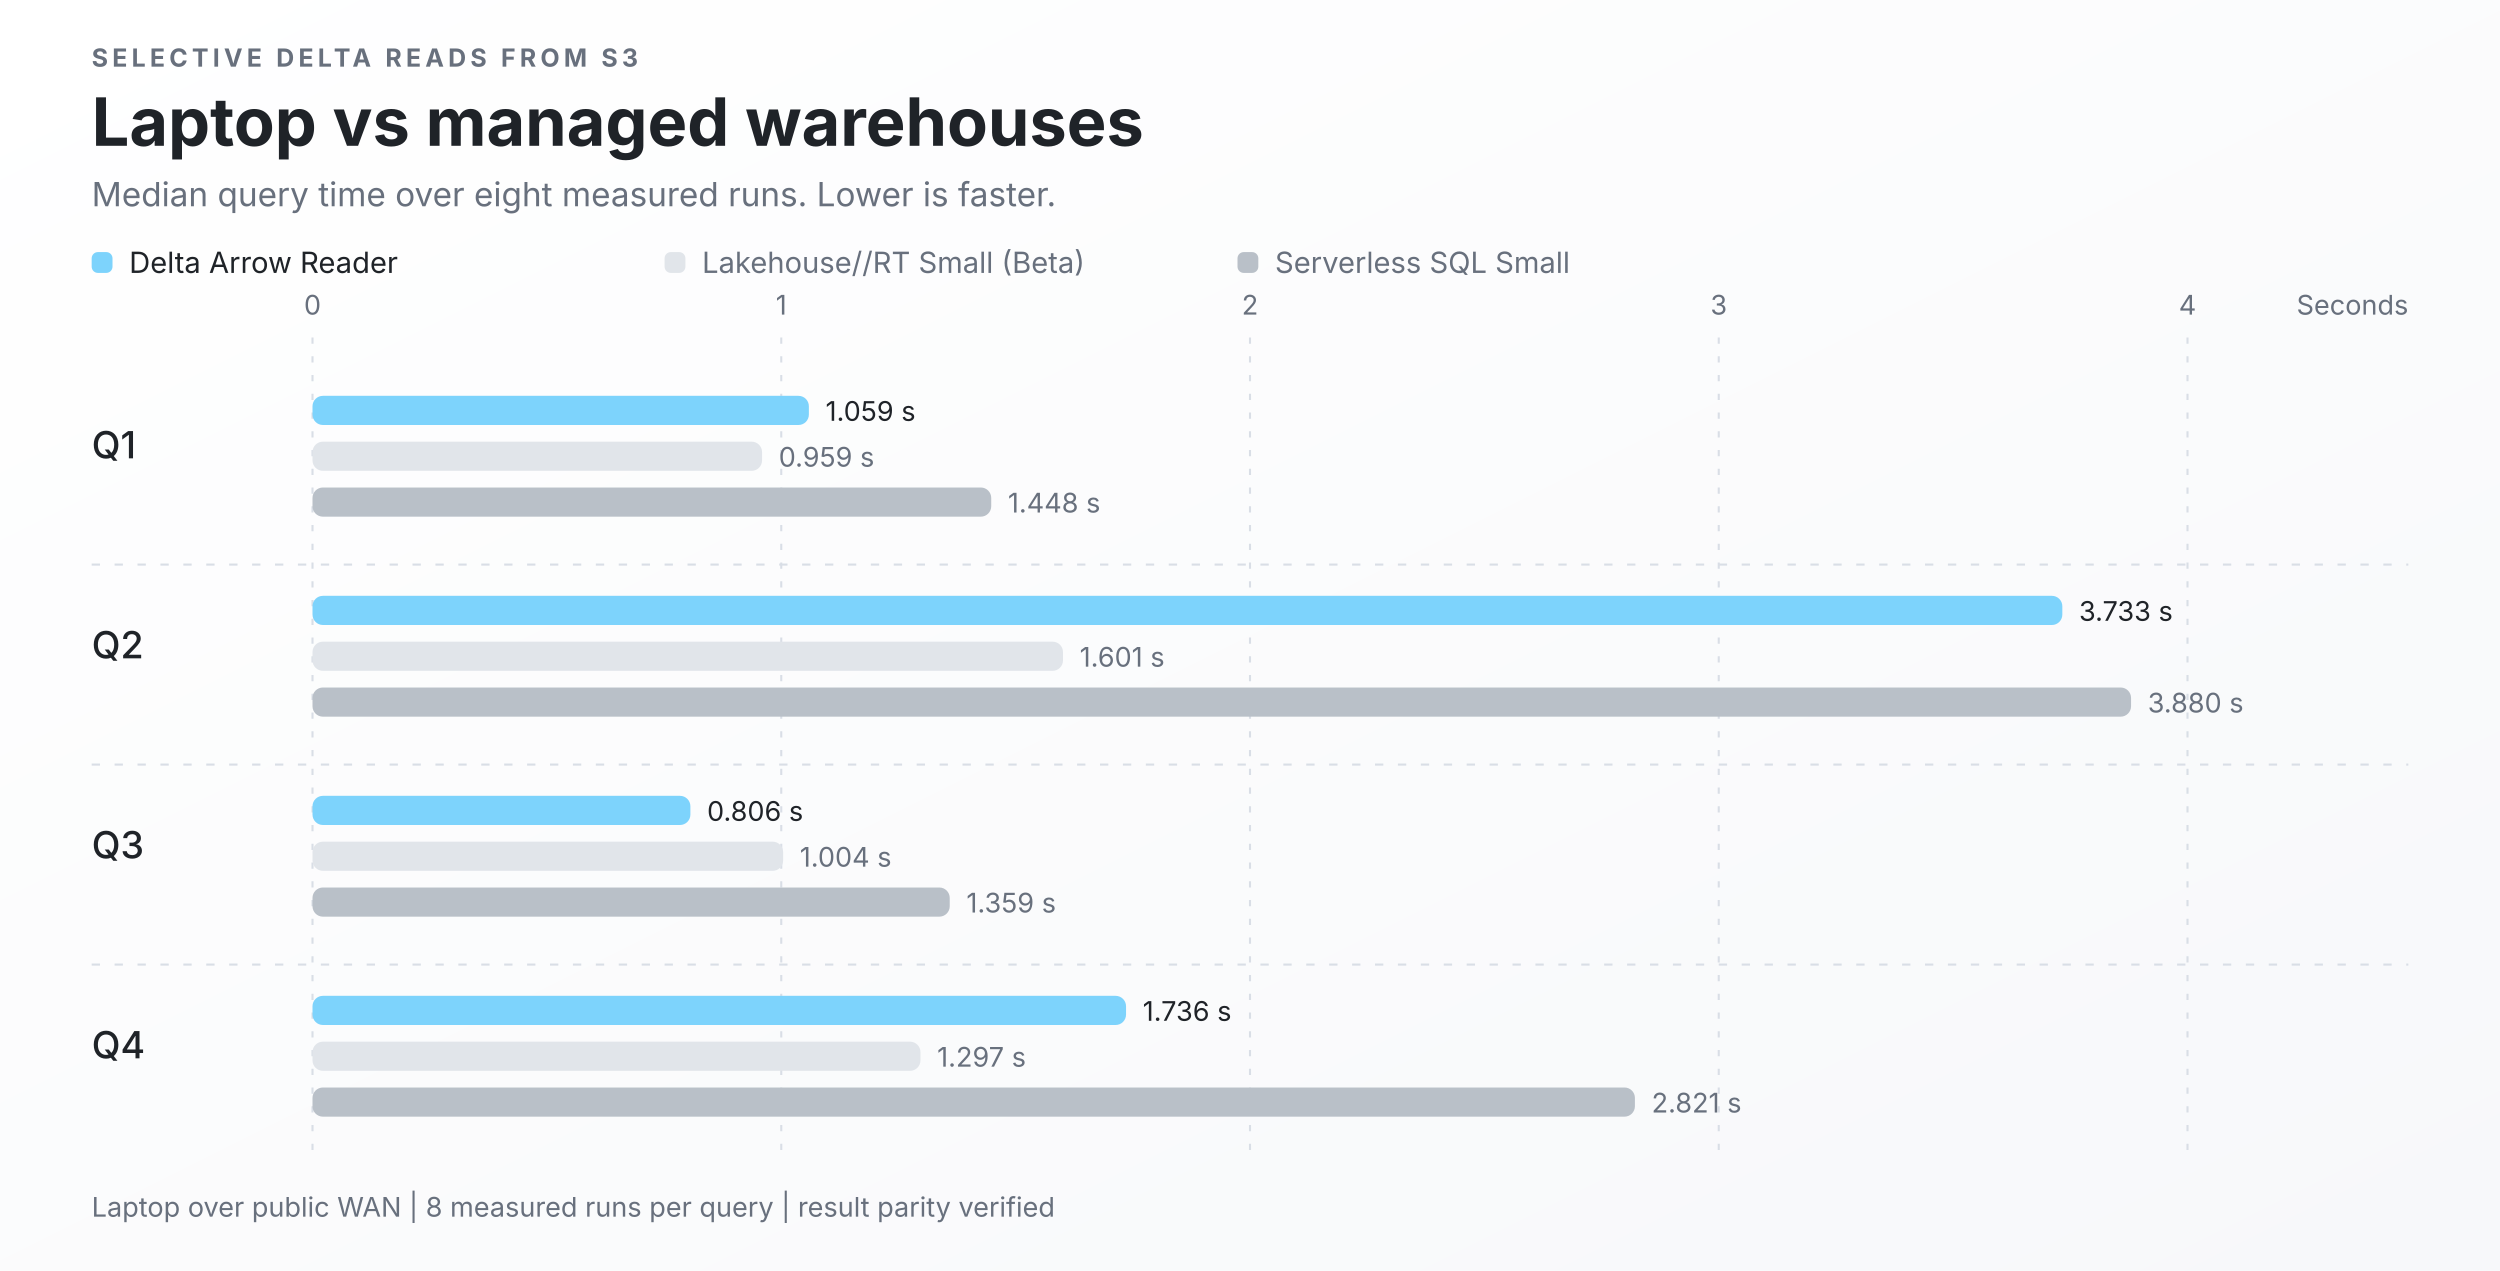
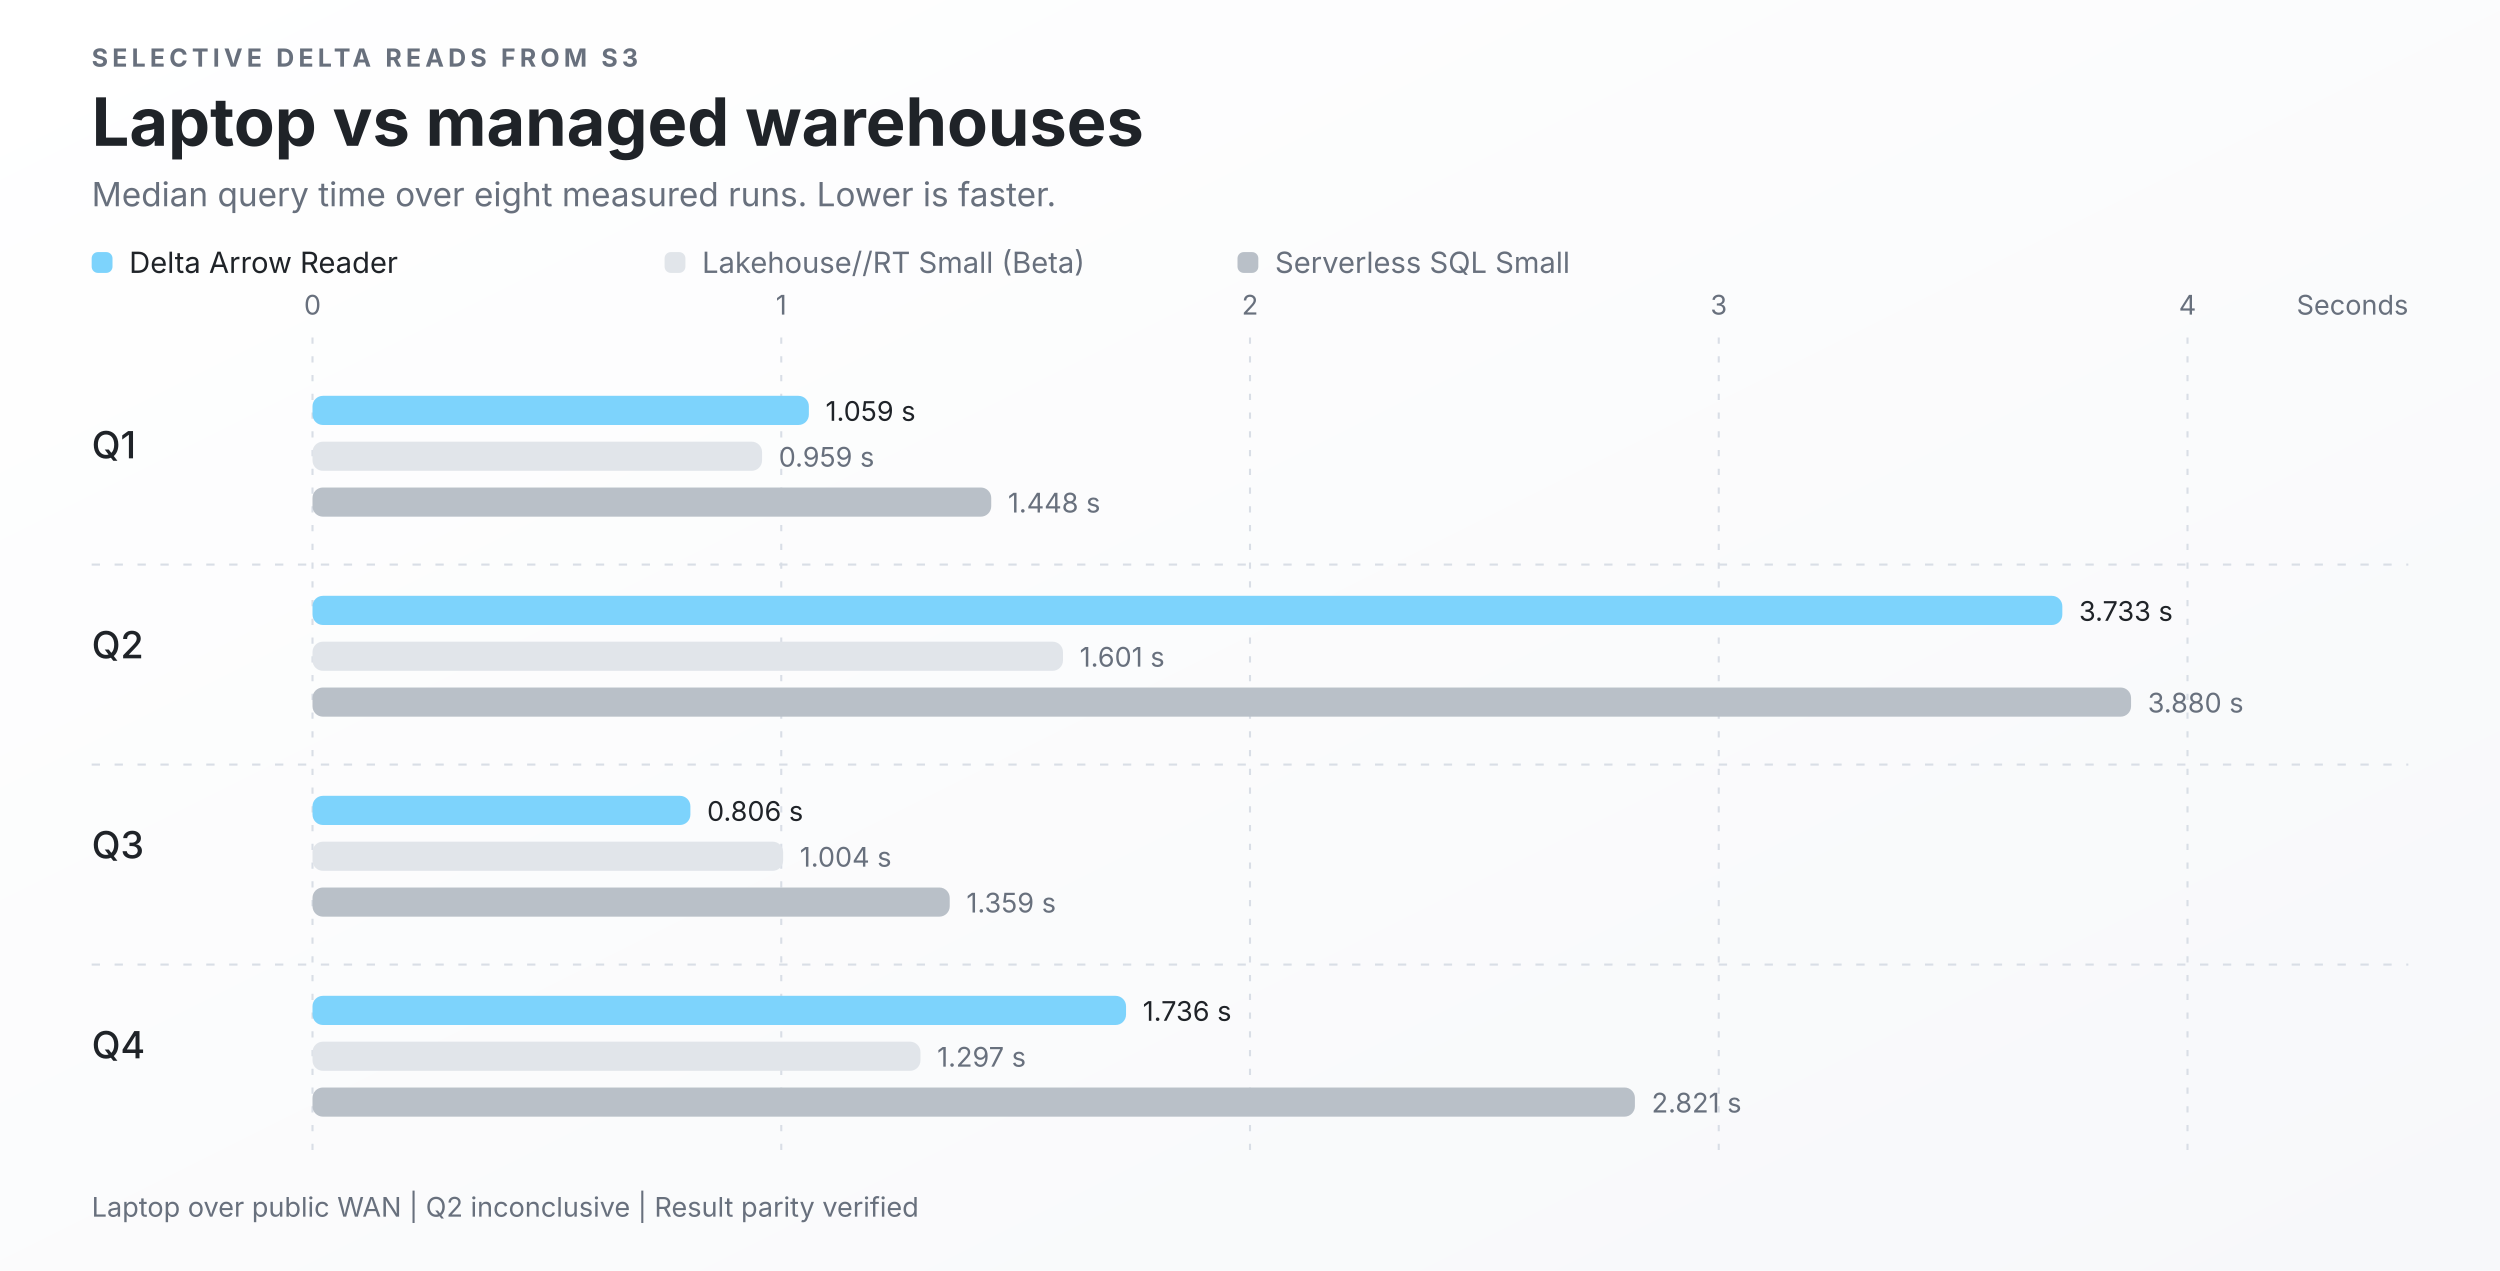
<svg xmlns="http://www.w3.org/2000/svg" width="1200" height="610" viewBox="0 0 1200 610" role="img" aria-labelledby="title description">
  <style>text{font-family:Inter,ui-sans-serif,-apple-system,BlinkMacSystemFont,"Segoe UI",sans-serif;font-variant-numeric:tabular-nums}</style>
  <defs>
    <linearGradient id="page" x1="0" y1="0" x2="1" y2="1">
      <stop offset="0" stop-color="#ffffff" />
      <stop offset="1" stop-color="#f7f8fa" />
    </linearGradient>
  </defs>
  <rect width="1200" height="610" fill="url(#page)" />
  <text x="44" y="32" fill="#68707d" font-size="12" font-weight="700" letter-spacing="2">SELECTIVE DELTA READS FROM S3</text>
  <text x="44" y="70" fill="#1f2328" font-size="32" font-weight="700">Laptop vs managed warehouses</text>
  <text x="44" y="99" fill="#68707d" font-size="16">Median query time over eight measured runs. Lower is faster.</text>
  <rect x="44" y="121" width="10" height="10" rx="3" fill="#7dd3fc" />
  <text x="62" y="131" fill="#1f2328" font-size="14">Delta Arrow Reader</text>
  <rect x="319" y="121" width="10" height="10" rx="3" fill="#e1e5ea" />
  <text x="337" y="131" fill="#68707d" font-size="14">Lakehouse//RT Small (Beta)</text>
  <rect x="594" y="121" width="10" height="10" rx="3" fill="#b9c0c8" />
  <text x="612" y="131" fill="#68707d" font-size="14">Serverless SQL Small</text>
  <line x1="150.00" y1="162" x2="150.00" y2="552" stroke="#d9dee6" stroke-dasharray="3 6" />
  <text x="150.00" y="151" text-anchor="middle" fill="#68707d" font-size="13">0</text>
  <line x1="375.00" y1="162" x2="375.00" y2="552" stroke="#d9dee6" stroke-dasharray="3 6" />
  <text x="375.00" y="151" text-anchor="middle" fill="#68707d" font-size="13">1</text>
  <line x1="600.00" y1="162" x2="600.00" y2="552" stroke="#d9dee6" stroke-dasharray="3 6" />
  <text x="600.00" y="151" text-anchor="middle" fill="#68707d" font-size="13">2</text>
  <line x1="825.00" y1="162" x2="825.00" y2="552" stroke="#d9dee6" stroke-dasharray="3 6" />
  <text x="825.00" y="151" text-anchor="middle" fill="#68707d" font-size="13">3</text>
  <line x1="1050.00" y1="162" x2="1050.00" y2="552" stroke="#d9dee6" stroke-dasharray="3 6" />
  <text x="1050.00" y="151" text-anchor="middle" fill="#68707d" font-size="13">4</text>
  <text x="1156" y="151" text-anchor="end" fill="#68707d" font-size="13">Seconds</text>
  <text x="44" y="220" fill="#1f2328" font-size="18" font-weight="500">Q1</text>
  <rect x="150" y="190" width="238.26" height="14" rx="5" fill="#7dd3fc" />
  <text x="396.26" y="202" fill="#1f2328" font-size="13">1.059 s</text>
  <rect x="150" y="212" width="215.79" height="14" rx="5" fill="#e1e5ea" />
  <text x="373.79" y="224" fill="#68707d" font-size="13">0.959 s</text>
  <rect x="150" y="234" width="325.79" height="14" rx="5" fill="#b9c0c8" />
  <text x="483.79" y="246" fill="#68707d" font-size="13">1.448 s</text>
  <line x1="44" y1="271" x2="1156" y2="271" stroke="#d9dee6" stroke-dasharray="4 7" />
  <text x="44" y="316" fill="#1f2328" font-size="18" font-weight="500">Q2</text>
  <rect x="150" y="286" width="839.92" height="14" rx="5" fill="#7dd3fc" />
  <text x="997.92" y="298" fill="#1f2328" font-size="13">3.733 s</text>
  <rect x="150" y="308" width="360.24" height="14" rx="5" fill="#e1e5ea" />
  <text x="518.24" y="320" fill="#68707d" font-size="13">1.601 s</text>
  <rect x="150" y="330" width="872.91" height="14" rx="5" fill="#b9c0c8" />
  <text x="1030.91" y="342" fill="#68707d" font-size="13">3.880 s</text>
  <line x1="44" y1="367" x2="1156" y2="367" stroke="#d9dee6" stroke-dasharray="4 7" />
  <text x="44" y="412" fill="#1f2328" font-size="18" font-weight="500">Q3</text>
  <rect x="150" y="382" width="181.39" height="14" rx="5" fill="#7dd3fc" />
  <text x="339.39" y="394" fill="#1f2328" font-size="13">0.806 s</text>
  <rect x="150" y="404" width="225.90" height="14" rx="5" fill="#e1e5ea" />
  <text x="383.90" y="416" fill="#68707d" font-size="13">1.004 s</text>
  <rect x="150" y="426" width="305.87" height="14" rx="5" fill="#b9c0c8" />
  <text x="463.87" y="438" fill="#68707d" font-size="13">1.359 s</text>
  <line x1="44" y1="463" x2="1156" y2="463" stroke="#d9dee6" stroke-dasharray="4 7" />
  <text x="44" y="508" fill="#1f2328" font-size="18" font-weight="500">Q4</text>
  <rect x="150" y="478" width="390.50" height="14" rx="5" fill="#7dd3fc" />
  <text x="548.50" y="490" fill="#1f2328" font-size="13">1.736 s</text>
  <rect x="150" y="500" width="291.82" height="14" rx="5" fill="#e1e5ea" />
  <text x="449.82" y="512" fill="#68707d" font-size="13">1.297 s</text>
  <rect x="150" y="522" width="634.76" height="14" rx="5" fill="#b9c0c8" />
  <text x="792.76" y="534" fill="#68707d" font-size="13">2.821 s</text>
-   <text x="44" y="584" fill="#68707d" font-size="13">Laptop over public WAN | 8 measured runs per query | result parity verified</text>
+   <text x="44" y="584" fill="#68707d" font-size="13">Laptop over public WAN | Q2 inconclusive | Result parity verified</text>
</svg>
